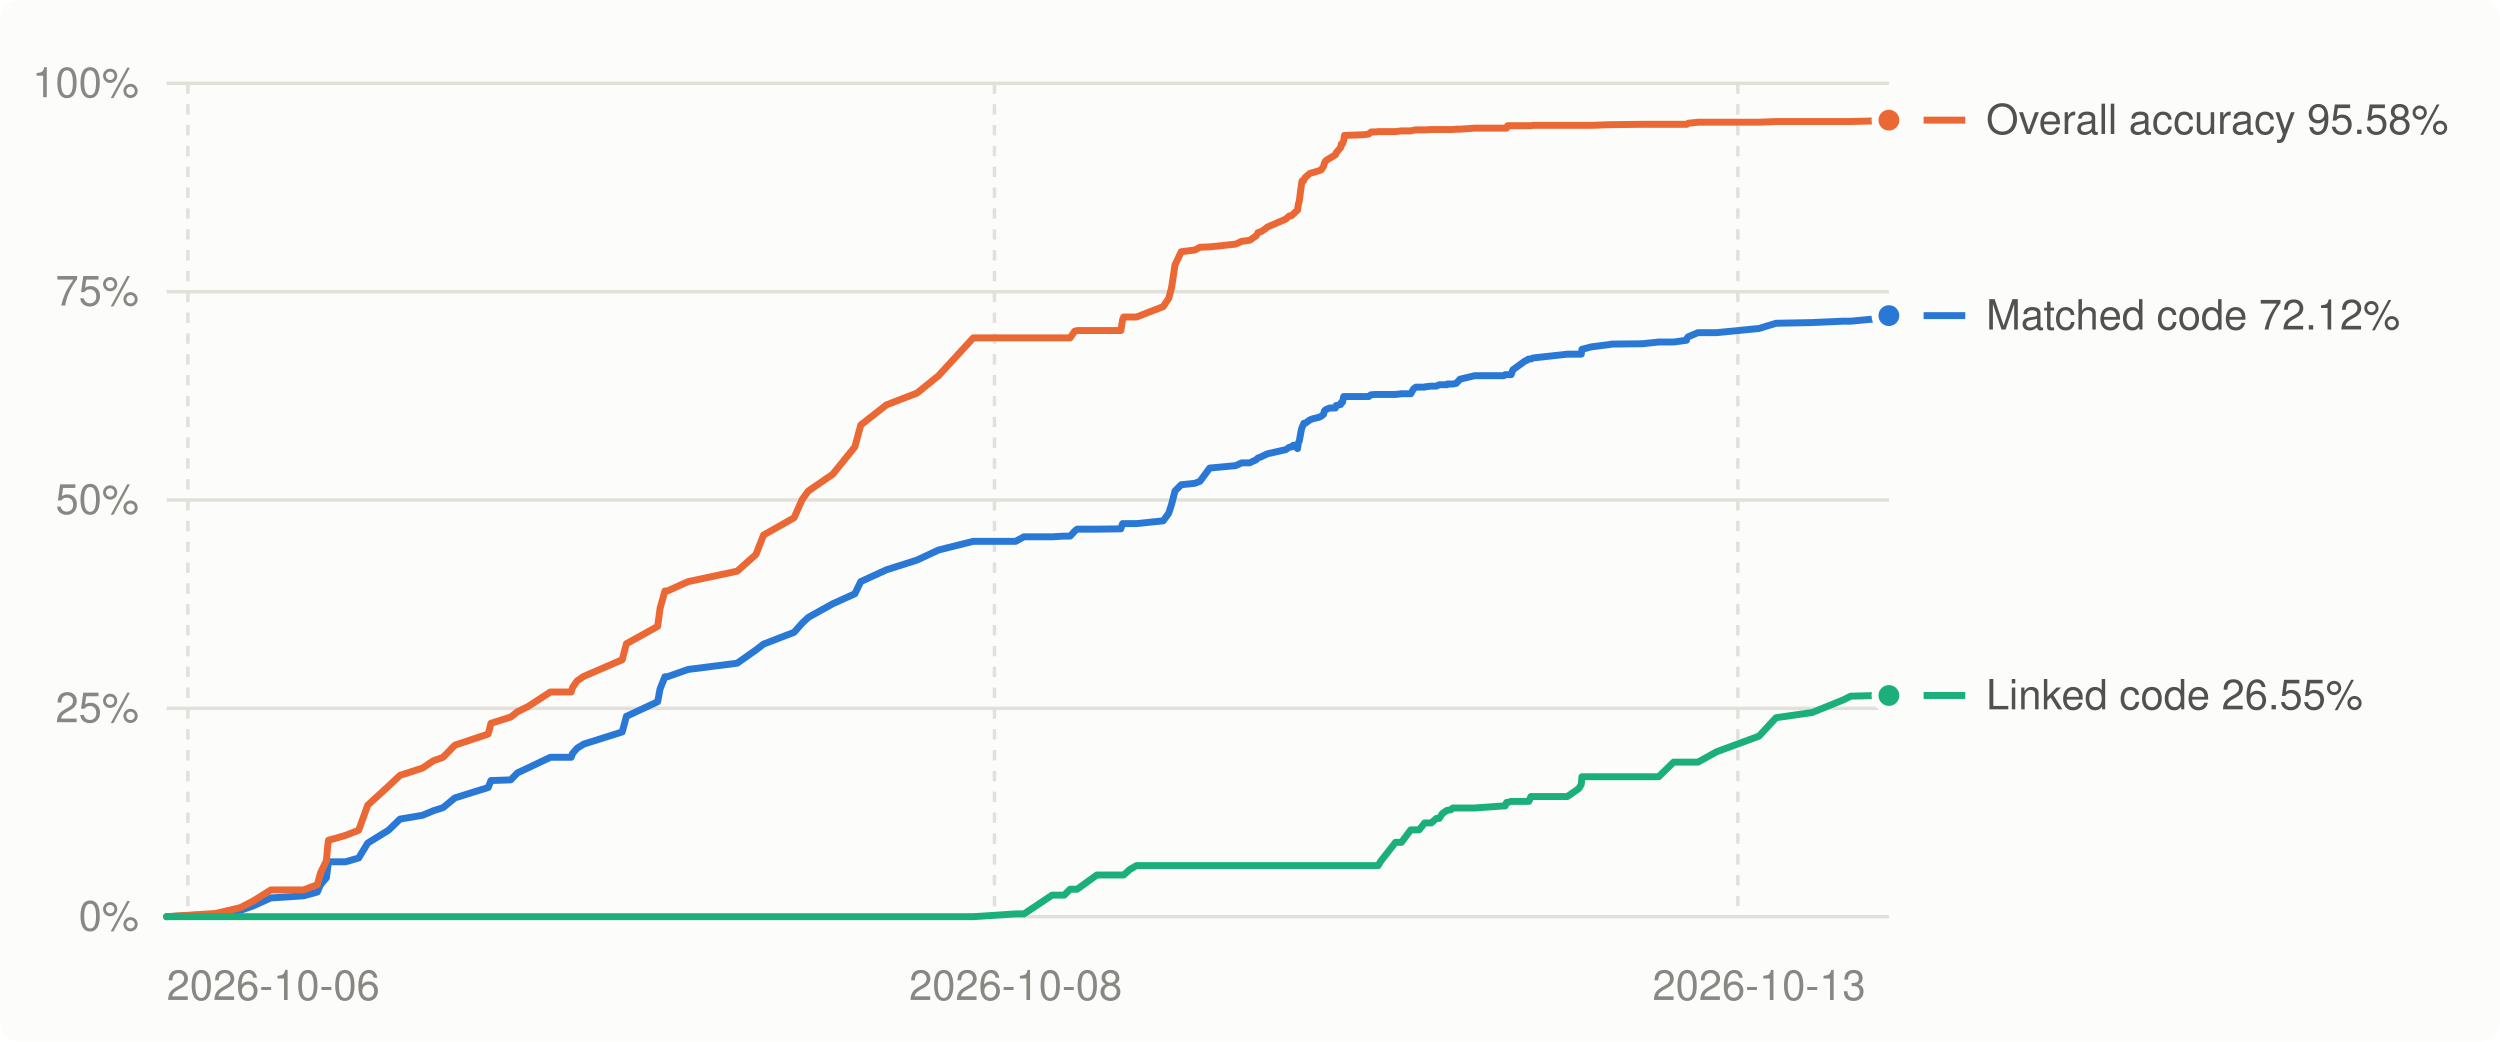
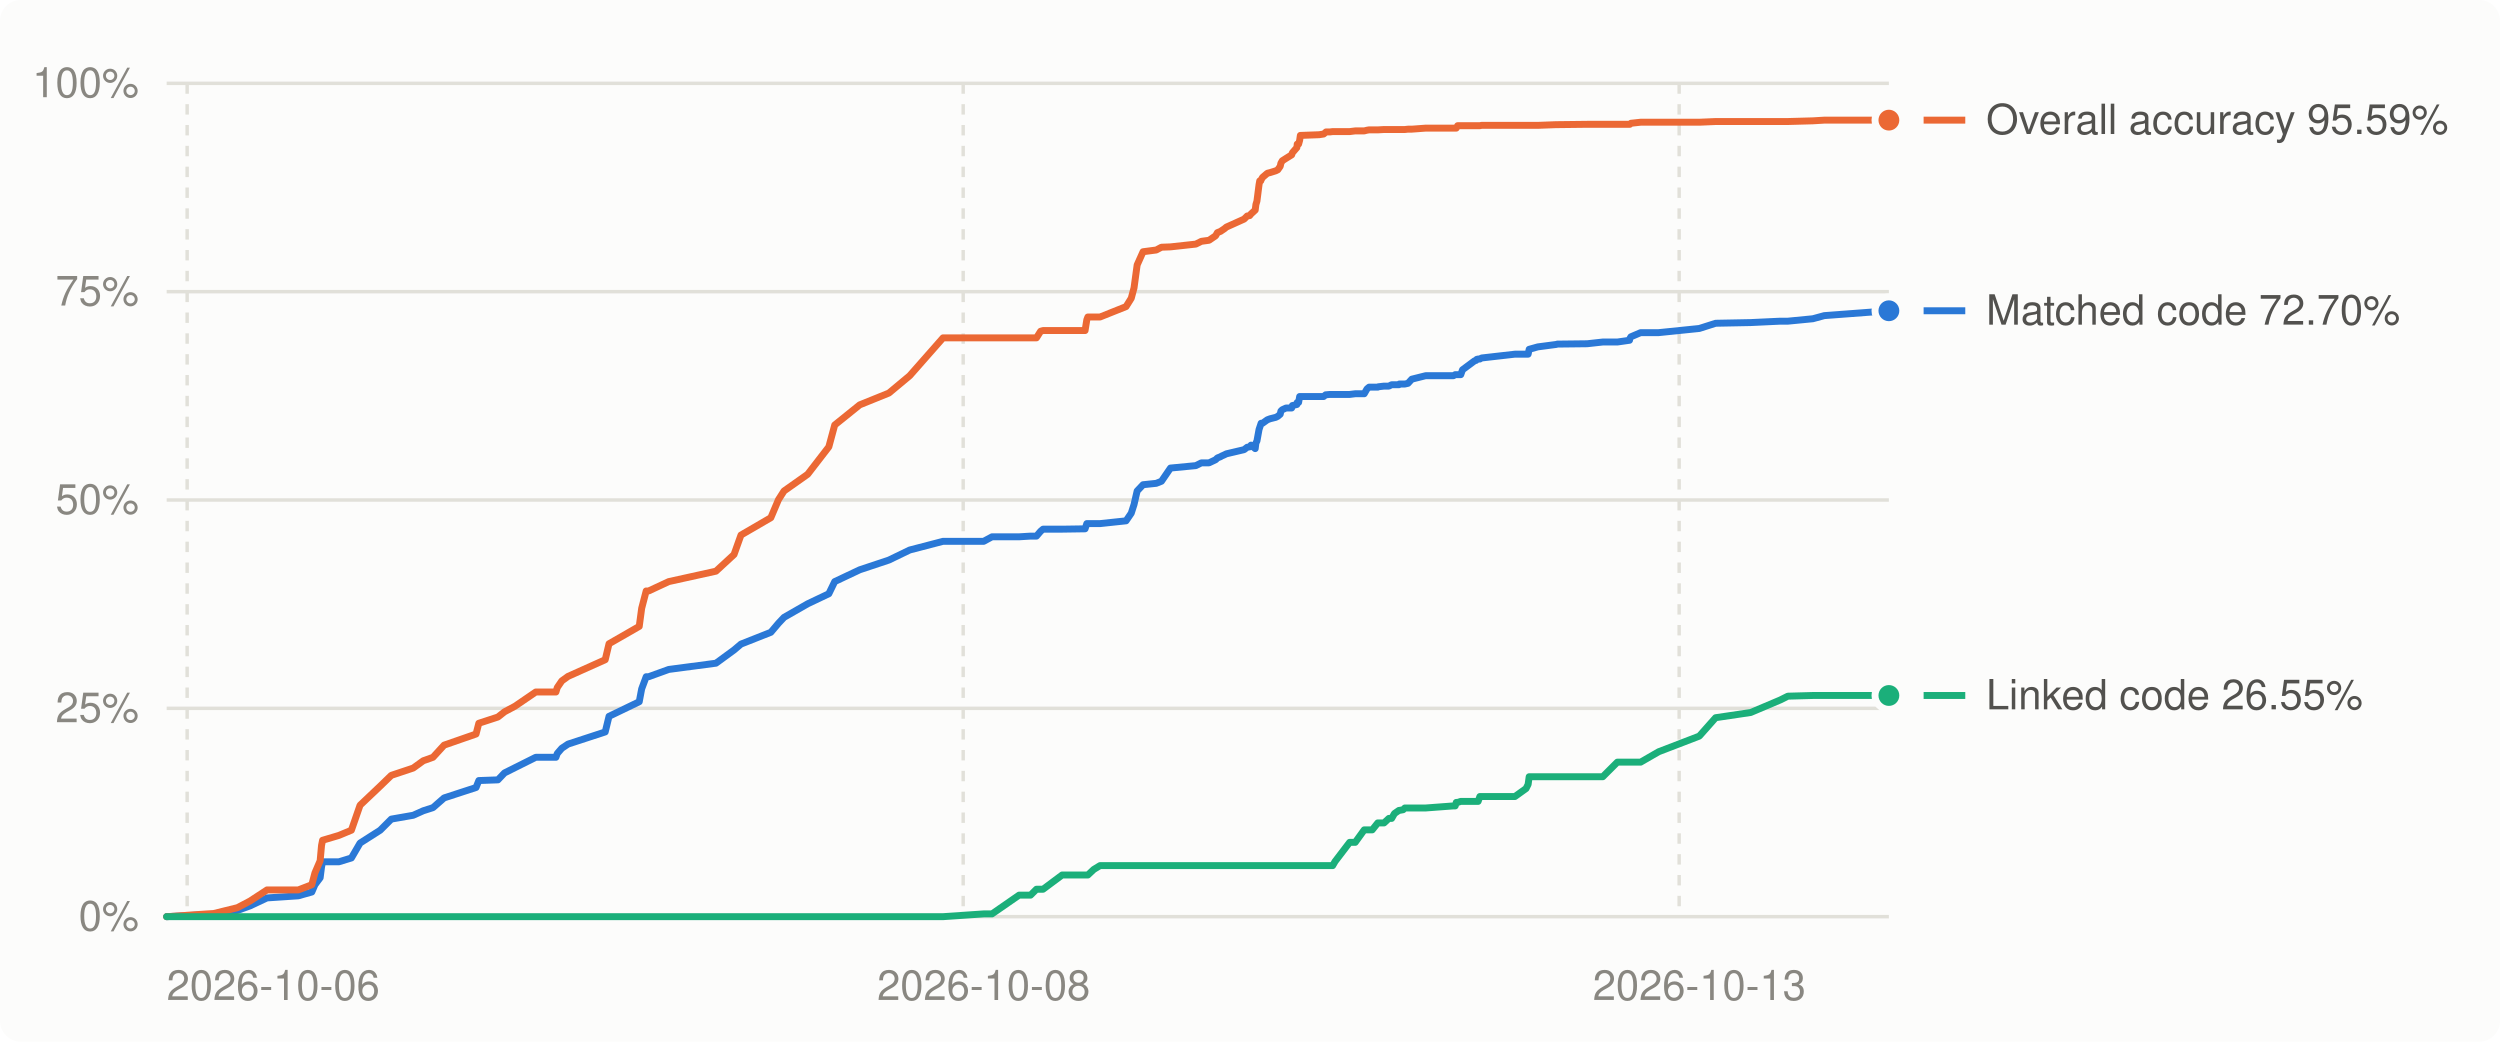
<svg xmlns="http://www.w3.org/2000/svg" viewBox="0 0 720 300" width="720" height="300" role="img" aria-label="Decompilation progress over time">
  <style>
.bg{fill:#fcfcfb}.grid{stroke:#e1e0d9}.muted{fill:#898781}.lbl{fill:#52514e}.ln0{stroke:#2a78d6}.dot0{fill:#2a78d6;stroke:#fcfcfb}.ln1{stroke:#eb6834}.dot1{fill:#eb6834;stroke:#fcfcfb}.ln2{stroke:#1baf7a}.dot2{fill:#1baf7a;stroke:#fcfcfb}
@media (prefers-color-scheme: dark){.bg{fill:#1a1a19}.grid{stroke:#2c2c2a}.muted{fill:#898781}.lbl{fill:#c3c2b7}.ln0{stroke:#3987e5}.dot0{fill:#3987e5;stroke:#1a1a19}.ln1{stroke:#d95926}.dot1{fill:#d95926;stroke:#1a1a19}.ln2{stroke:#199e70}.dot2{fill:#199e70;stroke:#1a1a19}}
text{font:12px -apple-system,BlinkMacSystemFont,'Segoe UI',Helvetica,Arial,sans-serif}
</style>
  <rect class="bg" width="720" height="300" rx="6" />
  <line x1="48" x2="544" y1="264.0" y2="264.0" class="grid" stroke-width="1" />
  <text x="40" y="268.0" class="muted" text-anchor="end">0%</text>
  <line x1="48" x2="544" y1="204.0" y2="204.0" class="grid" stroke-width="1" />
  <text x="40" y="208.0" class="muted" text-anchor="end">25%</text>
  <line x1="48" x2="544" y1="144.0" y2="144.0" class="grid" stroke-width="1" />
  <text x="40" y="148.0" class="muted" text-anchor="end">50%</text>
  <line x1="48" x2="544" y1="84.0" y2="84.0" class="grid" stroke-width="1" />
  <text x="40" y="88.0" class="muted" text-anchor="end">75%</text>
  <line x1="48" x2="544" y1="24.0" y2="24.0" class="grid" stroke-width="1" />
  <text x="40" y="28.0" class="muted" text-anchor="end">100%</text>
-   <line x1="54.1" x2="54.1" y1="24" y2="264" class="grid" stroke-width="1" stroke-dasharray="3 3" />
-   <line x1="286.4" x2="286.4" y1="24" y2="264" class="grid" stroke-width="1" stroke-dasharray="3 3" />
-   <line x1="500.5" x2="500.5" y1="24" y2="264" class="grid" stroke-width="1" stroke-dasharray="3 3" />
+   <line x1="53.9" x2="53.9" y1="24" y2="264" class="grid" stroke-width="1" stroke-dasharray="3 3" />
+   <line x1="277.4" x2="277.4" y1="24" y2="264" class="grid" stroke-width="1" stroke-dasharray="3 3" />
+   <line x1="483.6" x2="483.6" y1="24" y2="264" class="grid" stroke-width="1" stroke-dasharray="3 3" />
  <text class="muted" x="48.0" y="288" text-anchor="start">2026-10-06</text>
-   <text class="muted" x="292.5" y="288" text-anchor="middle">2026-10-08</text>
-   <text class="muted" x="506.6" y="288" text-anchor="middle">2026-10-13</text>
-   <polyline points="48.0,264.0 60.2,263.4 62.0,263.3 69.2,262.2 72.9,260.9 78.0,258.6 87.4,258.0 91.4,256.9 92.3,254.8 94.0,252.8 94.4,249.7 94.6,248.2 99.5,248.2 103.3,247.1 105.9,242.8 111.9,239.1 115.2,235.9 121.7,234.8 124.8,233.5 127.6,232.6 131.0,229.8 140.6,226.8 141.4,224.8 147.1,224.6 149.0,222.6 152.2,221.1 158.5,218.1 164.5,218.1 164.9,217.0 166.2,215.5 168.1,214.3 179.2,210.8 180.4,206.3 189.4,202.1 190.1,198.4 191.5,194.9 192.2,194.9 198.2,192.8 212.3,191.0 217.7,187.2 219.9,185.5 228.7,182.1 231.0,179.5 232.8,177.8 239.8,173.9 246.2,171.0 247.9,167.5 255.3,164.1 264.1,161.3 270.3,158.4 280.3,155.9 292.5,155.9 294.9,154.6 303.0,154.6 306.5,154.4 308.2,154.4 309.5,153.0 310.2,152.4 315.9,152.4 322.8,152.3 323.3,150.8 323.6,150.8 325.4,150.8 327.3,150.8 335.0,150.0 336.6,147.8 337.4,145.3 338.4,141.4 340.2,139.6 344.1,139.2 345.6,138.6 348.4,134.8 355.9,134.1 357.6,133.3 359.9,133.3 361.8,132.4 362.3,131.9 363.4,131.5 363.5,131.4 364.4,131.0 365.0,130.7 370.3,129.5 371.3,128.8 372.0,128.7 372.5,128.2 373.7,129.2 373.9,127.6 374.2,127.0 374.8,123.7 375.0,123.1 375.4,122.2 375.5,121.9 375.9,121.9 377.3,120.9 378.1,120.6 379.8,120.2 380.5,119.9 381.2,119.3 381.4,118.4 381.8,118.0 382.9,117.5 384.6,117.5 384.8,116.8 386.1,116.5 386.3,115.9 386.6,115.9 387.0,114.2 387.2,114.2 390.0,114.2 392.8,114.2 394.2,114.2 394.8,113.7 394.9,113.7 396.1,113.6 396.9,113.6 397.6,113.6 401.9,113.6 403.6,113.4 406.3,113.4 407.1,112.0 407.8,111.5 408.7,111.5 410.3,111.5 410.4,111.4 412.2,111.2 413.7,111.2 414.5,110.8 415.4,110.8 416.7,110.8 416.8,110.6 417.9,110.6 418.2,110.6 418.4,110.6 419.4,110.4 420.5,109.2 424.7,108.2 433.1,108.2 433.5,107.9 433.9,107.9 434.2,107.9 434.6,107.9 435.2,107.9 435.7,106.5 439.3,103.9 439.7,103.8 440.0,103.5 440.3,103.4 440.9,103.4 441.5,103.1 451.4,102.0 454.7,102.0 455.4,102.0 455.6,100.6 458.3,99.9 463.7,99.2 464.1,99.1 473.0,99.0 477.7,98.5 482.0,98.5 485.7,98.0 485.8,97.5 486.2,97.0 489.0,95.8 494.4,95.8 506.6,94.6 511.5,93.1 521.9,92.9 530.8,92.5 533.0,92.5 540.5,91.8 544.0,90.9" fill="none" class="ln0" stroke-width="2" stroke-linejoin="round" stroke-linecap="round" />
-   <polyline points="48.0,264.0 60.2,263.2 62.0,263.1 69.2,261.4 72.9,259.5 78.0,256.3 87.4,256.3 91.4,254.8 92.3,251.4 94.0,247.9 94.4,243.5 94.6,242.0 99.5,240.6 103.3,239.1 105.9,231.9 111.9,226.4 115.2,223.3 121.7,221.2 124.8,219.1 127.6,218.1 131.0,214.6 140.6,211.4 141.4,208.3 147.1,206.5 149.0,205.0 152.2,203.4 158.5,199.3 164.5,199.3 164.9,198.0 166.2,196.1 168.1,194.8 179.2,190.0 180.4,185.4 189.4,180.4 190.1,175.2 191.5,170.2 192.2,170.2 198.2,167.5 212.3,164.5 217.7,159.7 219.9,154.1 228.7,149.1 231.0,143.9 232.8,141.4 239.8,136.6 246.2,128.7 247.9,122.4 255.3,116.6 264.1,113.2 270.3,108.2 280.3,97.3 292.5,97.3 294.9,97.3 303.0,97.3 306.5,97.3 308.2,97.3 309.5,95.4 310.2,95.2 315.9,95.2 322.8,95.2 323.3,92.1 323.6,91.3 325.4,91.3 327.3,91.3 335.0,88.3 336.6,85.9 337.4,82.9 338.4,76.3 340.2,72.5 344.1,72.0 345.6,71.2 348.4,71.1 355.9,70.3 357.6,69.5 359.9,69.2 361.8,67.9 362.3,67.0 363.4,66.6 363.5,66.5 364.4,65.9 365.0,65.4 370.3,63.1 371.3,62.2 372.0,62.1 372.5,61.6 373.7,60.5 373.9,58.9 374.2,57.9 374.8,53.2 375.0,52.1 375.4,52.1 375.5,51.8 375.9,51.1 377.3,49.9 378.1,49.7 379.8,49.2 380.5,48.9 381.2,47.9 381.4,47.0 381.8,46.3 382.9,45.6 384.6,44.6 384.8,44.0 386.1,42.5 386.3,41.5 386.6,41.5 387.0,40.4 387.2,39.0 390.0,38.9 392.8,38.8 394.2,38.6 394.8,38.1 394.9,38.0 396.1,38.0 396.9,37.9 397.6,37.9 401.9,37.9 403.6,37.7 406.3,37.7 407.1,37.5 407.8,37.4 408.7,37.4 410.3,37.4 410.4,37.4 412.2,37.3 413.7,37.3 414.5,37.3 415.4,37.3 416.7,37.3 416.8,37.3 417.9,37.3 418.2,37.3 418.4,37.3 419.4,37.2 420.5,37.2 424.7,36.9 433.1,36.9 433.5,36.9 433.9,36.9 434.2,36.2 434.6,36.2 435.2,36.2 435.7,36.2 439.3,36.2 439.7,36.2 440.0,36.2 440.3,36.2 440.9,36.2 441.5,36.1 451.4,36.1 454.7,36.1 455.4,36.1 455.6,36.1 458.3,36.1 463.7,35.9 464.1,35.9 473.0,35.8 477.7,35.8 482.0,35.8 485.7,35.8 485.8,35.8 486.2,35.5 489.0,35.2 494.4,35.2 506.6,35.2 511.5,35.0 521.9,35.0 530.8,35.0 533.0,35.0 540.5,34.8 544.0,34.6" fill="none" class="ln1" stroke-width="2" stroke-linejoin="round" stroke-linecap="round" />
-   <polyline points="48.0,264.0 60.2,264.0 62.0,264.0 69.2,264.0 72.9,264.0 78.0,264.0 87.4,264.0 91.4,264.0 92.3,264.0 94.0,264.0 94.4,264.0 94.6,264.0 99.5,264.0 103.3,264.0 105.9,264.0 111.9,264.0 115.2,264.0 121.7,264.0 124.8,264.0 127.6,264.0 131.0,264.0 140.6,264.0 141.4,264.0 147.1,264.0 149.0,264.0 152.2,264.0 158.5,264.0 164.5,264.0 164.9,264.0 166.2,264.0 168.1,264.0 179.2,264.0 180.4,264.0 189.4,264.0 190.1,264.0 191.5,264.0 192.2,264.0 198.2,264.0 212.3,264.0 217.7,264.0 219.9,264.0 228.7,264.0 231.0,264.0 232.8,264.0 239.8,264.0 246.2,264.0 247.9,264.0 255.3,264.0 264.1,264.0 270.3,264.0 280.3,264.0 292.5,263.2 294.9,263.2 303.0,257.8 306.5,257.8 308.2,256.1 309.5,256.1 310.2,256.1 315.9,252.0 322.8,252.0 323.3,252.0 323.6,252.0 325.4,250.4 327.3,249.3 335.0,249.3 336.6,249.3 337.4,249.3 338.4,249.3 340.2,249.3 344.1,249.3 345.6,249.3 348.4,249.3 355.9,249.3 357.6,249.3 359.9,249.3 361.8,249.3 362.3,249.3 363.4,249.3 363.5,249.3 364.4,249.3 365.0,249.3 370.3,249.3 371.3,249.3 372.0,249.3 372.5,249.3 373.7,249.3 373.9,249.3 374.2,249.3 374.8,249.3 375.0,249.3 375.4,249.3 375.5,249.3 375.9,249.3 377.3,249.3 378.1,249.3 379.8,249.3 380.5,249.3 381.2,249.3 381.4,249.3 381.8,249.3 382.9,249.3 384.6,249.3 384.8,249.3 386.1,249.3 386.3,249.3 386.6,249.3 387.0,249.3 387.2,249.3 390.0,249.3 392.8,249.3 394.2,249.3 394.8,249.3 394.9,249.3 396.1,249.3 396.9,249.3 397.6,248.1 401.9,242.6 403.6,242.6 406.3,239.0 407.1,239.0 407.8,239.0 408.7,239.0 410.3,237.0 410.4,237.0 412.2,237.0 413.7,235.7 414.5,235.7 415.4,234.3 416.7,233.4 416.8,233.4 417.9,233.2 418.2,232.9 418.4,232.7 419.4,232.7 420.5,232.7 424.7,232.7 433.1,232.1 433.5,232.1 433.9,231.1 434.2,231.1 434.6,231.0 435.2,230.8 435.7,230.8 439.3,230.8 439.7,230.8 440.0,230.8 440.3,230.8 440.9,229.4 441.5,229.4 451.4,229.4 454.7,227.1 455.4,225.9 455.6,223.7 458.3,223.7 463.7,223.7 464.1,223.7 473.0,223.7 477.7,223.7 482.0,219.5 485.7,219.5 485.8,219.5 486.2,219.5 489.0,219.5 494.4,216.5 506.6,212.0 511.5,206.7 521.9,205.2 530.8,201.6 533.0,200.5 540.5,200.3 544.0,200.3" fill="none" class="ln2" stroke-width="2" stroke-linejoin="round" stroke-linecap="round" />
-   <circle cx="544.0" cy="90.9" r="4" class="dot0" stroke-width="2" />
+   <text class="muted" x="283.3" y="288" text-anchor="middle">2026-10-08</text>
+   <text class="muted" x="489.4" y="288" text-anchor="middle">2026-10-13</text>
+   <polyline points="48.0,264.0 59.7,263.4 61.5,263.3 68.4,262.2 72.0,260.9 76.9,258.6 85.9,258.0 89.8,256.9 90.7,254.8 92.2,252.8 92.6,249.7 92.9,248.2 97.6,248.2 101.2,247.1 103.7,242.8 109.5,239.1 112.7,235.9 119.0,234.8 121.9,233.5 124.7,232.6 127.9,229.8 137.1,226.8 137.9,224.8 143.4,224.6 145.3,222.6 148.3,221.1 154.3,218.1 160.1,218.1 160.5,217.0 161.8,215.5 163.6,214.3 174.3,210.8 175.4,206.3 184.1,202.1 184.8,198.4 186.1,194.9 186.8,194.9 192.6,192.8 206.2,191.0 211.4,187.2 213.4,185.5 222.0,182.1 224.2,179.5 225.8,177.8 232.6,173.9 238.7,171.0 240.4,167.5 247.6,164.1 256.0,161.3 262.0,158.4 271.6,155.9 283.3,155.9 285.7,154.6 293.5,154.6 296.8,154.4 298.5,154.4 299.7,153.0 300.4,152.4 305.9,152.4 312.5,152.3 313.0,150.8 313.3,150.8 315.0,150.8 316.8,150.8 324.3,150.0 325.8,147.8 326.6,145.3 327.5,141.4 329.2,139.6 333.0,139.2 334.5,138.6 337.1,134.8 344.4,134.1 346.0,133.3 348.2,133.3 350.1,132.4 350.6,131.9 351.6,131.5 351.7,131.4 352.6,131.0 353.2,130.7 358.3,129.5 359.2,128.8 359.9,128.7 360.3,128.2 361.5,129.2 361.7,127.6 362.0,127.0 362.6,123.7 362.8,123.1 363.1,122.2 363.2,121.9 363.6,121.9 365.0,120.9 365.8,120.6 367.4,120.2 368.0,119.9 368.7,119.3 368.9,118.4 369.3,118.0 370.4,117.5 372.0,117.5 372.2,116.8 373.5,116.5 373.6,115.9 374.0,115.9 374.3,114.2 374.5,114.2 377.2,114.2 379.9,114.2 381.2,114.2 381.8,113.7 381.9,113.7 383.0,113.6 383.8,113.6 384.5,113.6 388.7,113.6 390.3,113.4 392.9,113.4 393.7,112.0 394.3,111.5 395.2,111.5 396.8,111.5 396.9,111.4 398.6,111.2 400.0,111.2 400.8,110.8 401.6,110.8 402.9,110.8 403.0,110.6 404.1,110.6 404.4,110.6 404.6,110.6 405.5,110.4 406.6,109.2 410.6,108.2 418.6,108.2 419.1,107.9 419.4,107.9 419.8,107.9 420.1,107.9 420.7,107.9 421.2,106.5 424.7,103.9 425.1,103.8 425.3,103.5 425.7,103.4 426.2,103.4 426.7,103.1 436.3,102.0 439.5,102.0 440.1,102.0 440.4,100.6 442.9,99.9 448.2,99.2 448.5,99.1 457.1,99.0 461.6,98.5 465.8,98.5 469.3,98.0 469.4,97.5 469.7,97.0 472.5,95.8 477.7,95.8 489.4,94.6 494.1,93.1 504.2,92.9 512.7,92.5 514.9,92.5 522.1,91.8 525.4,90.9 544.0,89.5" fill="none" class="ln0" stroke-width="2" stroke-linejoin="round" stroke-linecap="round" />
+   <polyline points="48.0,264.0 59.7,263.2 61.5,263.1 68.4,261.4 72.0,259.5 76.9,256.3 85.9,256.3 89.8,254.8 90.7,251.4 92.2,247.9 92.6,243.5 92.9,242.0 97.6,240.6 101.2,239.1 103.7,231.9 109.5,226.4 112.7,223.3 119.0,221.2 121.9,219.1 124.7,218.1 127.9,214.6 137.1,211.4 137.9,208.3 143.4,206.5 145.3,205.0 148.3,203.4 154.3,199.3 160.1,199.3 160.5,198.0 161.8,196.1 163.6,194.8 174.3,190.0 175.4,185.4 184.1,180.4 184.8,175.2 186.1,170.2 186.8,170.2 192.6,167.5 206.2,164.5 211.4,159.7 213.4,154.1 222.0,149.1 224.2,143.9 225.8,141.4 232.6,136.6 238.7,128.7 240.4,122.4 247.6,116.6 256.0,113.2 262.0,108.2 271.6,97.3 283.3,97.3 285.7,97.3 293.5,97.3 296.8,97.3 298.5,97.3 299.7,95.4 300.4,95.2 305.9,95.2 312.5,95.2 313.0,92.1 313.3,91.3 315.0,91.3 316.8,91.3 324.3,88.3 325.8,85.9 326.6,82.9 327.5,76.3 329.2,72.5 333.0,72.0 334.5,71.2 337.1,71.1 344.4,70.3 346.0,69.5 348.2,69.2 350.1,67.9 350.6,67.0 351.6,66.6 351.7,66.5 352.6,65.9 353.2,65.4 358.3,63.1 359.2,62.2 359.9,62.1 360.3,61.6 361.5,60.5 361.7,58.9 362.0,57.9 362.6,53.2 362.8,52.1 363.1,52.1 363.2,51.8 363.6,51.1 365.0,49.9 365.8,49.7 367.4,49.2 368.0,48.9 368.7,47.9 368.9,47.0 369.3,46.3 370.4,45.6 372.0,44.6 372.2,44.0 373.5,42.5 373.6,41.5 374.0,41.5 374.3,40.4 374.5,39.0 377.2,38.9 379.9,38.8 381.2,38.6 381.8,38.1 381.9,38.0 383.0,38.0 383.8,37.9 384.5,37.9 388.7,37.9 390.3,37.7 392.9,37.7 393.7,37.5 394.3,37.4 395.2,37.4 396.8,37.4 396.9,37.4 398.6,37.3 400.0,37.3 400.8,37.3 401.6,37.3 402.9,37.3 403.0,37.3 404.1,37.3 404.4,37.3 404.6,37.3 405.5,37.2 406.6,37.2 410.6,36.9 418.6,36.9 419.1,36.9 419.4,36.9 419.8,36.2 420.1,36.2 420.7,36.2 421.2,36.2 424.7,36.2 425.1,36.2 425.3,36.2 425.7,36.2 426.2,36.2 426.7,36.1 436.3,36.1 439.5,36.1 440.1,36.1 440.4,36.1 442.9,36.1 448.2,35.9 448.5,35.9 457.1,35.8 461.6,35.8 465.8,35.8 469.3,35.8 469.4,35.8 469.7,35.5 472.5,35.2 477.7,35.2 489.4,35.2 494.1,35.0 504.2,35.0 512.7,35.0 514.9,35.0 522.1,34.8 525.4,34.6 544.0,34.6" fill="none" class="ln1" stroke-width="2" stroke-linejoin="round" stroke-linecap="round" />
+   <polyline points="48.0,264.0 59.7,264.0 61.5,264.0 68.4,264.0 72.0,264.0 76.9,264.0 85.9,264.0 89.8,264.0 90.7,264.0 92.2,264.0 92.6,264.0 92.9,264.0 97.6,264.0 101.2,264.0 103.7,264.0 109.5,264.0 112.7,264.0 119.0,264.0 121.9,264.0 124.7,264.0 127.9,264.0 137.1,264.0 137.9,264.0 143.4,264.0 145.3,264.0 148.3,264.0 154.3,264.0 160.1,264.0 160.5,264.0 161.8,264.0 163.6,264.0 174.3,264.0 175.4,264.0 184.1,264.0 184.8,264.0 186.1,264.0 186.8,264.0 192.6,264.0 206.2,264.0 211.4,264.0 213.4,264.0 222.0,264.0 224.2,264.0 225.8,264.0 232.6,264.0 238.7,264.0 240.4,264.0 247.6,264.0 256.0,264.0 262.0,264.0 271.6,264.0 283.3,263.2 285.7,263.2 293.5,257.8 296.8,257.8 298.5,256.1 299.7,256.1 300.4,256.1 305.9,252.0 312.5,252.0 313.0,252.0 313.3,252.0 315.0,250.4 316.8,249.3 324.3,249.3 325.8,249.3 326.6,249.3 327.5,249.3 329.2,249.3 333.0,249.3 334.5,249.3 337.1,249.3 344.4,249.3 346.0,249.3 348.2,249.3 350.1,249.3 350.6,249.3 351.6,249.3 351.7,249.3 352.6,249.3 353.2,249.3 358.3,249.3 359.2,249.3 359.9,249.3 360.3,249.3 361.5,249.3 361.7,249.3 362.0,249.3 362.6,249.3 362.8,249.3 363.1,249.3 363.2,249.3 363.6,249.3 365.0,249.3 365.8,249.3 367.4,249.3 368.0,249.3 368.7,249.3 368.9,249.3 369.3,249.3 370.4,249.3 372.0,249.3 372.2,249.3 373.5,249.3 373.6,249.3 374.0,249.3 374.3,249.3 374.5,249.3 377.2,249.3 379.9,249.3 381.2,249.3 381.8,249.3 381.9,249.3 383.0,249.3 383.8,249.3 384.5,248.1 388.7,242.6 390.3,242.6 392.9,239.0 393.7,239.0 394.3,239.0 395.2,239.0 396.8,237.0 396.9,237.0 398.6,237.0 400.0,235.7 400.8,235.7 401.6,234.3 402.9,233.4 403.0,233.4 404.1,233.2 404.4,232.9 404.6,232.7 405.5,232.7 406.6,232.7 410.6,232.7 418.6,232.1 419.1,232.1 419.4,231.1 419.8,231.1 420.1,231.0 420.7,230.8 421.2,230.8 424.7,230.8 425.1,230.8 425.3,230.8 425.7,230.8 426.2,229.4 426.7,229.4 436.3,229.4 439.5,227.1 440.1,225.9 440.4,223.7 442.9,223.7 448.2,223.7 448.5,223.7 457.1,223.7 461.6,223.7 465.8,219.5 469.3,219.5 469.4,219.5 469.7,219.5 472.5,219.5 477.7,216.5 489.4,212.0 494.1,206.7 504.2,205.2 512.7,201.6 514.9,200.5 522.1,200.3 525.4,200.3 544.0,200.3" fill="none" class="ln2" stroke-width="2" stroke-linejoin="round" stroke-linecap="round" />
+   <circle cx="544.0" cy="89.5" r="4" class="dot0" stroke-width="2" />
  <circle cx="544.0" cy="34.6" r="4" class="dot1" stroke-width="2" />
  <circle cx="544.0" cy="200.3" r="4" class="dot2" stroke-width="2" />
  <line x1="554" x2="566" y1="200.3" y2="200.3" class="ln2" stroke-width="2" />
  <text class="lbl" x="572" y="204.3">Linked code 26.55%</text>
-   <line x1="554" x2="566" y1="90.9" y2="90.9" class="ln0" stroke-width="2" />
-   <text class="lbl" x="572" y="94.9">Matched code 72.12%</text>
+   <line x1="554" x2="566" y1="89.5" y2="89.5" class="ln0" stroke-width="2" />
+   <text class="lbl" x="572" y="93.5">Matched code 72.70%</text>
  <line x1="554" x2="566" y1="34.6" y2="34.6" class="ln1" stroke-width="2" />
-   <text class="lbl" x="572" y="38.6">Overall accuracy 95.58%</text>
+   <text class="lbl" x="572" y="38.6">Overall accuracy 95.59%</text>
</svg>
